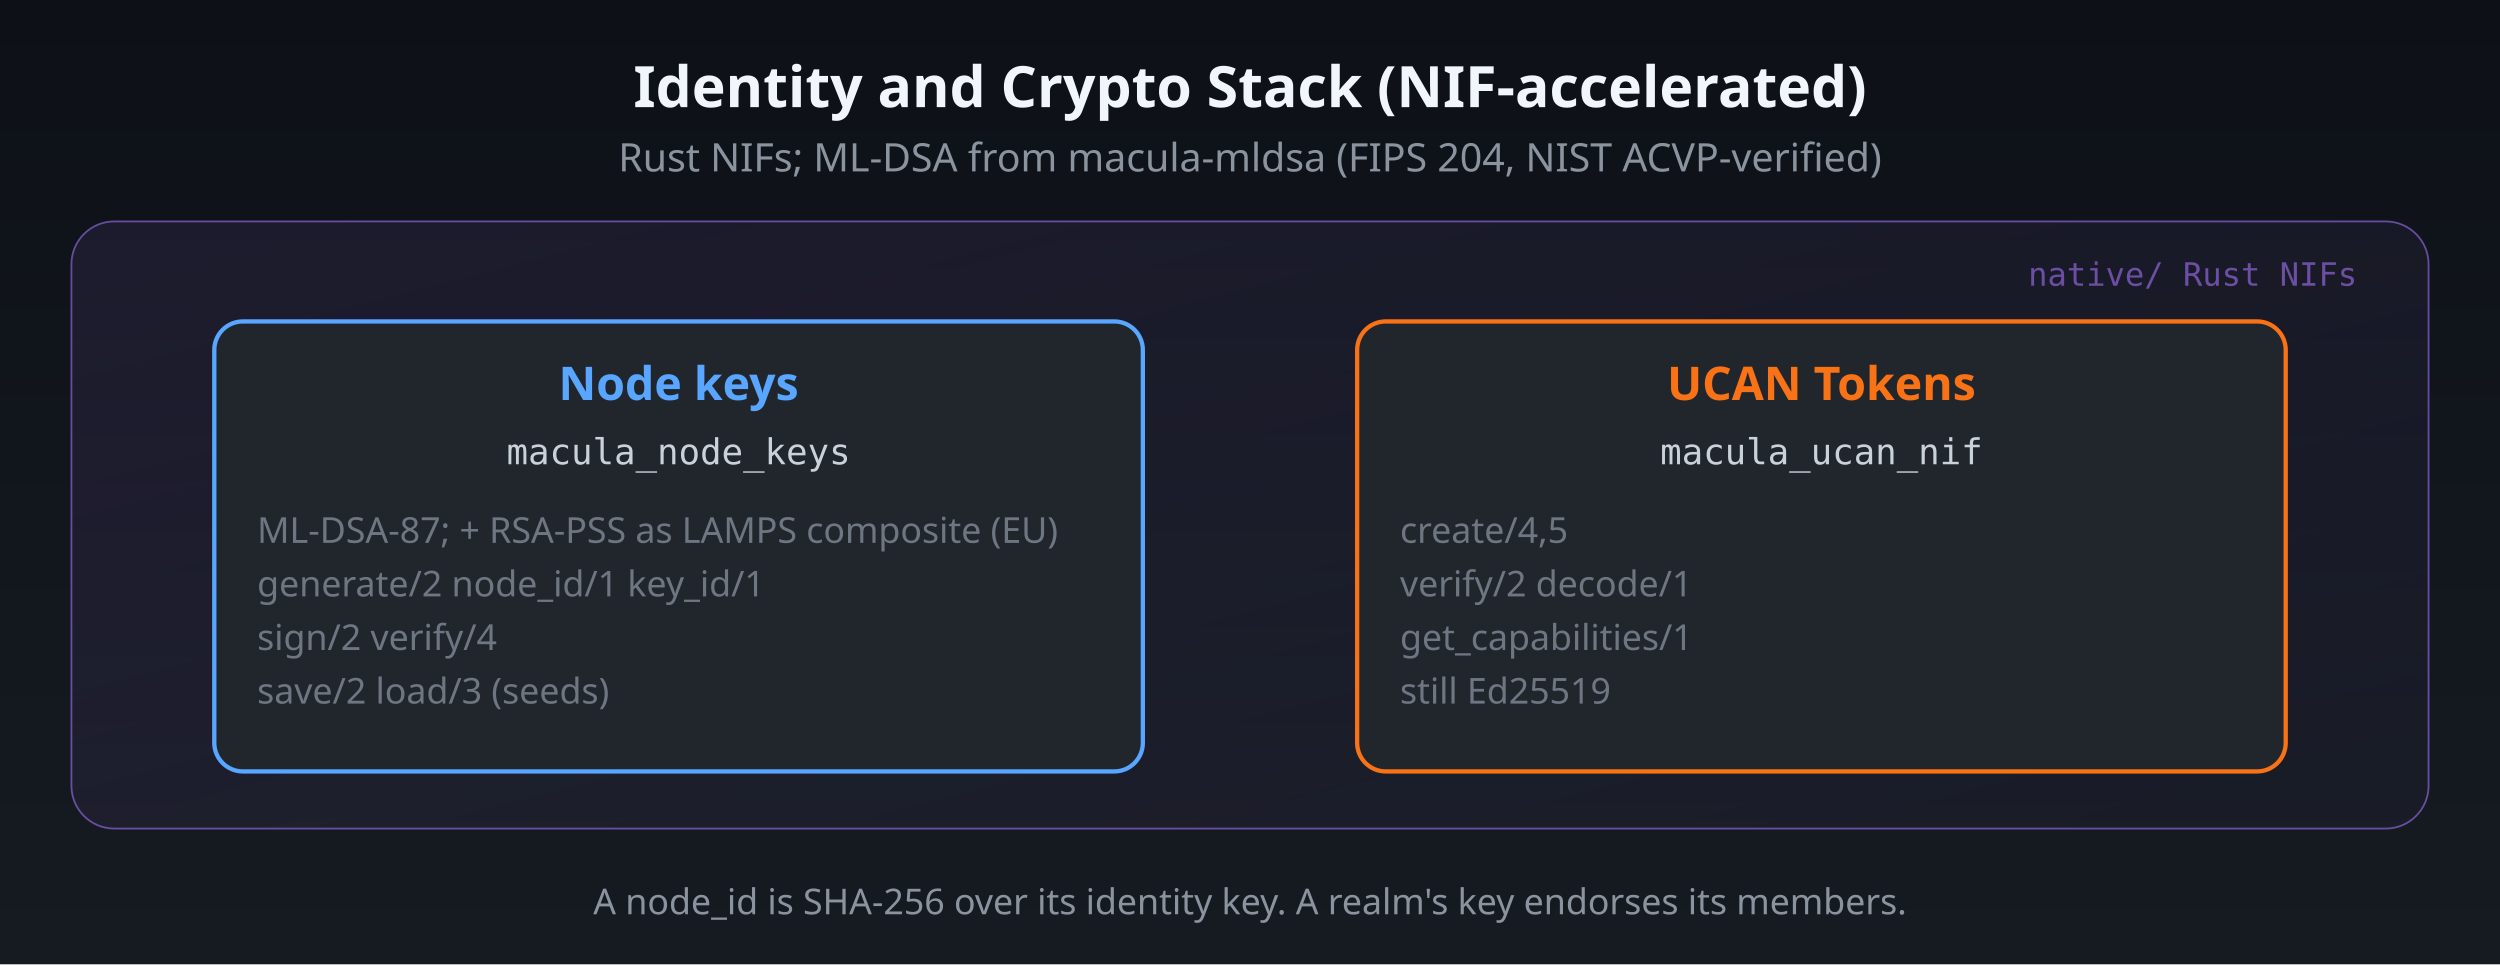
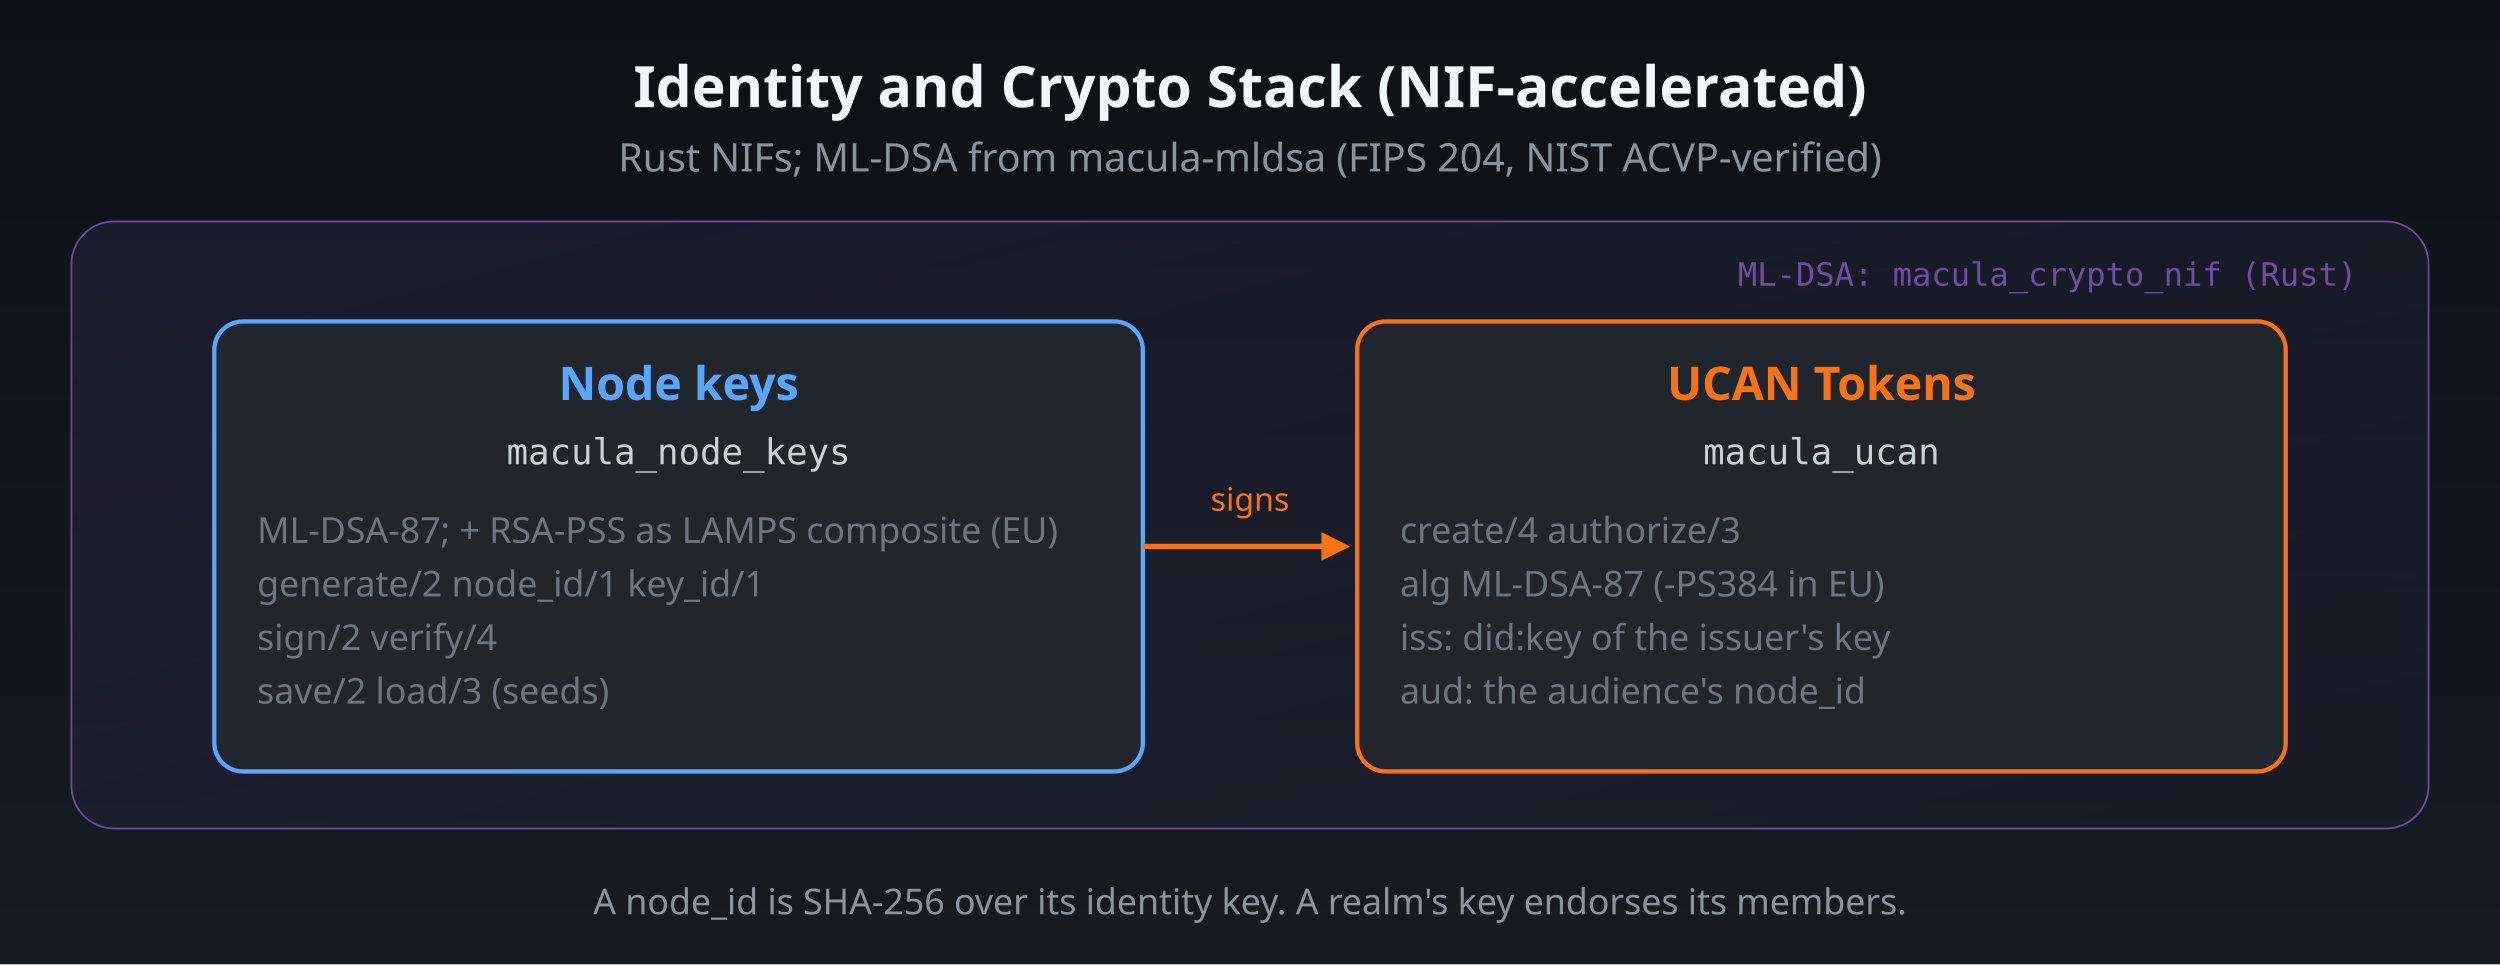
<svg xmlns="http://www.w3.org/2000/svg" viewBox="0 0 700 270" width="700" height="270">
  <defs>
    <linearGradient id="bg3" x1="0" y1="0" x2="0" y2="1">
      <stop offset="0%" stop-color="#0d1117" />
      <stop offset="100%" stop-color="#161b22" />
    </linearGradient>
    <linearGradient id="rustGrad" x1="0" y1="0" x2="1" y2="1">
      <stop offset="0%" stop-color="#a371f7" stop-opacity="0.15" />
      <stop offset="100%" stop-color="#a371f7" stop-opacity="0.05" />
    </linearGradient>
  </defs>
  <rect width="700" height="270" fill="url(#bg3)" />
  <text x="350" y="30" text-anchor="middle" fill="#f0f6fc" font-family="system-ui, sans-serif" font-size="16" font-weight="bold">Identity and Crypto Stack (NIF-accelerated)</text>
  <text x="350" y="48" text-anchor="middle" fill="#8b949e" font-family="system-ui, sans-serif" font-size="11">Rust NIFs; ML-DSA from macula-mldsa (FIPS 204, NIST ACVP-verified)</text>
  <rect x="20" y="62" width="660" height="170" rx="12" fill="url(#rustGrad)" stroke="#a371f7" stroke-width="0.5" opacity="0.6">
    <animate attributeName="opacity" values="0.6;0.3;0.6" dur="5s" repeatCount="indefinite" />
  </rect>
-   <text x="660" y="80" text-anchor="end" fill="#a371f7" font-family="monospace" font-size="9" opacity="0.6">native/ Rust NIFs</text>
+   <text x="660" y="80" text-anchor="end" fill="#a371f7" font-family="monospace" font-size="9" opacity="0.6">ML-DSA: macula_crypto_nif (Rust)</text>
  <rect x="60" y="90" width="260" height="126" rx="8" fill="#21262d" stroke="#58a6ff" stroke-width="1.2" />
  <text x="190" y="112" text-anchor="middle" fill="#58a6ff" font-family="system-ui, sans-serif" font-size="13" font-weight="bold">Node keys</text>
  <text x="190" y="130" text-anchor="middle" fill="#c9d1d9" font-family="monospace" font-size="10">macula_node_keys</text>
  <text x="72" y="152" fill="#6e7681" font-family="system-ui, sans-serif" font-size="10">ML-DSA-87; + RSA-PSS as LAMPS composite (EU)</text>
  <text x="72" y="167" fill="#6e7681" font-family="system-ui, sans-serif" font-size="10">generate/2 node_id/1 key_id/1</text>
  <text x="72" y="182" fill="#6e7681" font-family="system-ui, sans-serif" font-size="10">sign/2 verify/4</text>
  <text x="72" y="197" fill="#6e7681" font-family="system-ui, sans-serif" font-size="10">save/2 load/3 (seeds)</text>
+   <line x1="320" y1="153" x2="372" y2="153" stroke="#f97316" stroke-width="1.5" />
+   <polygon points="370,149 378,153 370,157" fill="#f97316" />
+   <text x="350" y="143" text-anchor="middle" fill="#f97316" font-family="system-ui, sans-serif" font-size="9">signs</text>
  <rect x="380" y="90" width="260" height="126" rx="8" fill="#21262d" stroke="#f97316" stroke-width="1.2" />
  <text x="510" y="112" text-anchor="middle" fill="#f97316" font-family="system-ui, sans-serif" font-size="13" font-weight="bold">UCAN Tokens</text>
-   <text x="510" y="130" text-anchor="middle" fill="#c9d1d9" font-family="monospace" font-size="10">macula_ucan_nif</text>
-   <text x="392" y="152" fill="#6e7681" font-family="system-ui, sans-serif" font-size="10">create/4,5</text>
-   <text x="392" y="167" fill="#6e7681" font-family="system-ui, sans-serif" font-size="10">verify/2 decode/1</text>
-   <text x="392" y="182" fill="#6e7681" font-family="system-ui, sans-serif" font-size="10">get_capabilities/1</text>
-   <text x="392" y="197" fill="#6e7681" font-family="system-ui, sans-serif" font-size="10">still Ed25519</text>
+   <text x="510" y="130" text-anchor="middle" fill="#c9d1d9" font-family="monospace" font-size="10">macula_ucan</text>
+   <text x="392" y="152" fill="#6e7681" font-family="system-ui, sans-serif" font-size="10">create/4 authorize/3</text>
+   <text x="392" y="167" fill="#6e7681" font-family="system-ui, sans-serif" font-size="10">alg ML-DSA-87 (-PS384 in EU)</text>
+   <text x="392" y="182" fill="#6e7681" font-family="system-ui, sans-serif" font-size="10">iss: did:key of the issuer's key</text>
+   <text x="392" y="197" fill="#6e7681" font-family="system-ui, sans-serif" font-size="10">aud: the audience's node_id</text>
  <text x="350" y="256" text-anchor="middle" fill="#8b949e" font-family="system-ui, sans-serif" font-size="10">A node_id is SHA-256 over its identity key. A realm's key endorses its members.</text>
</svg>
